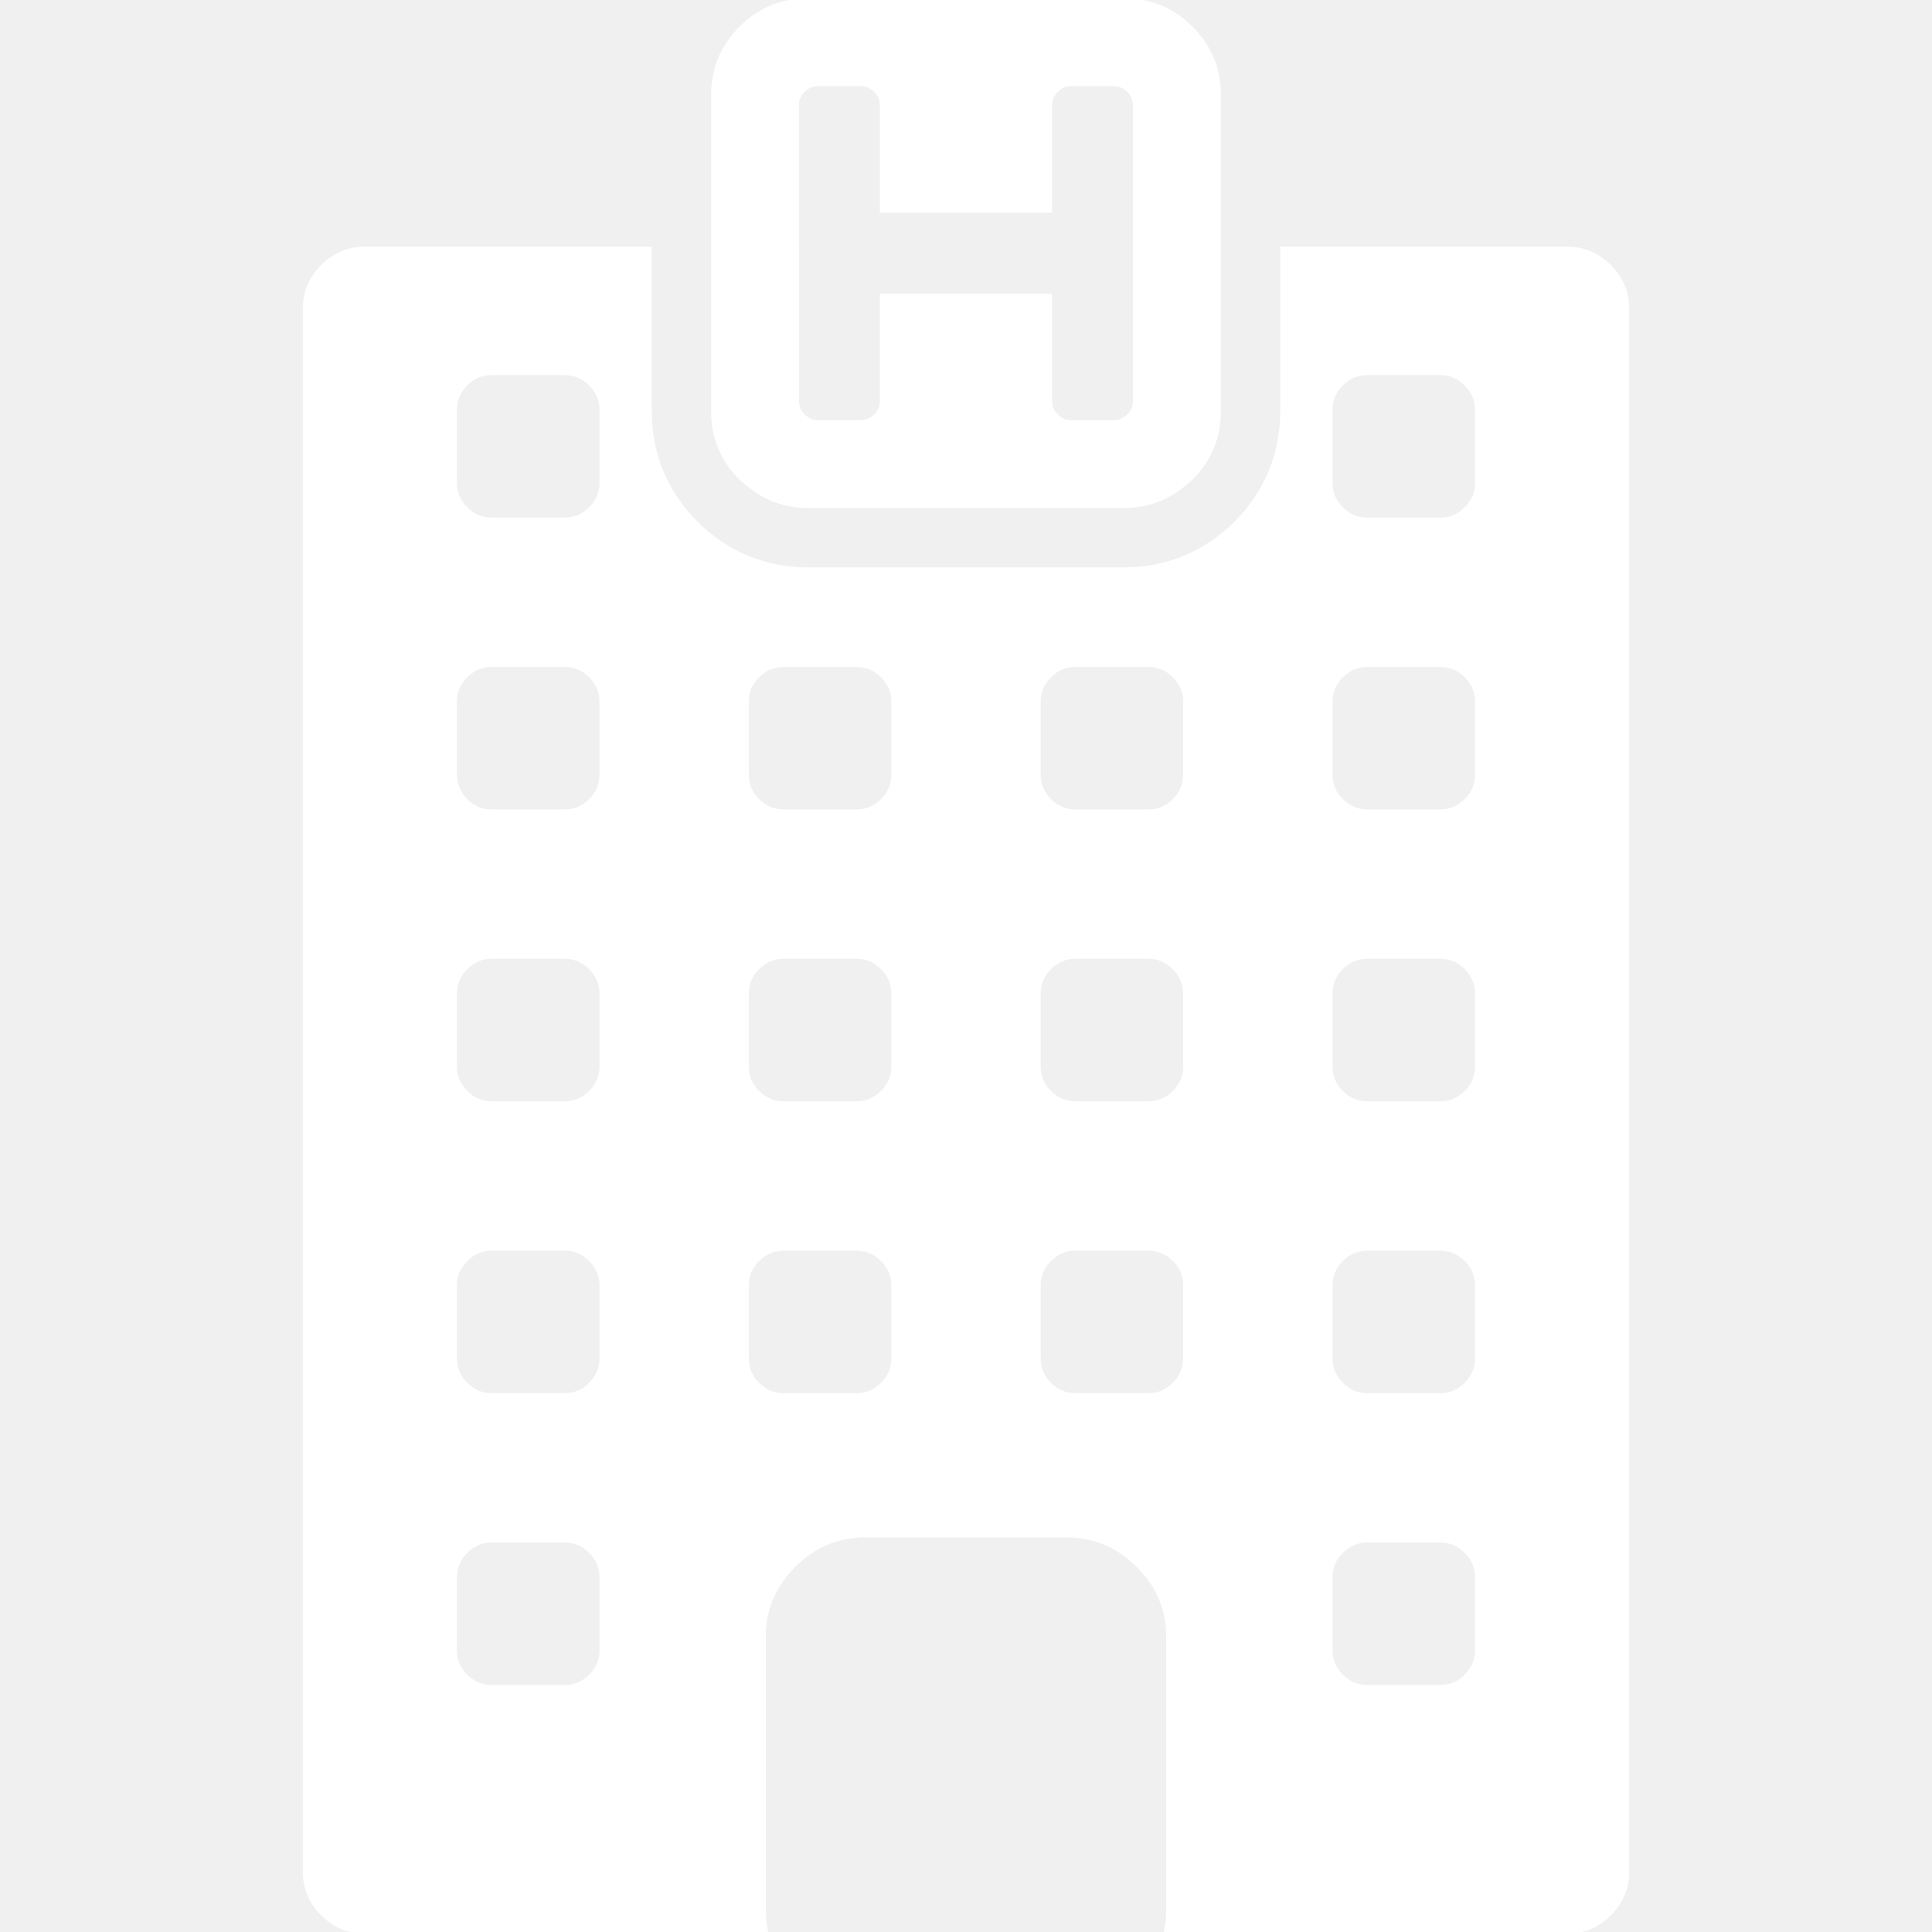
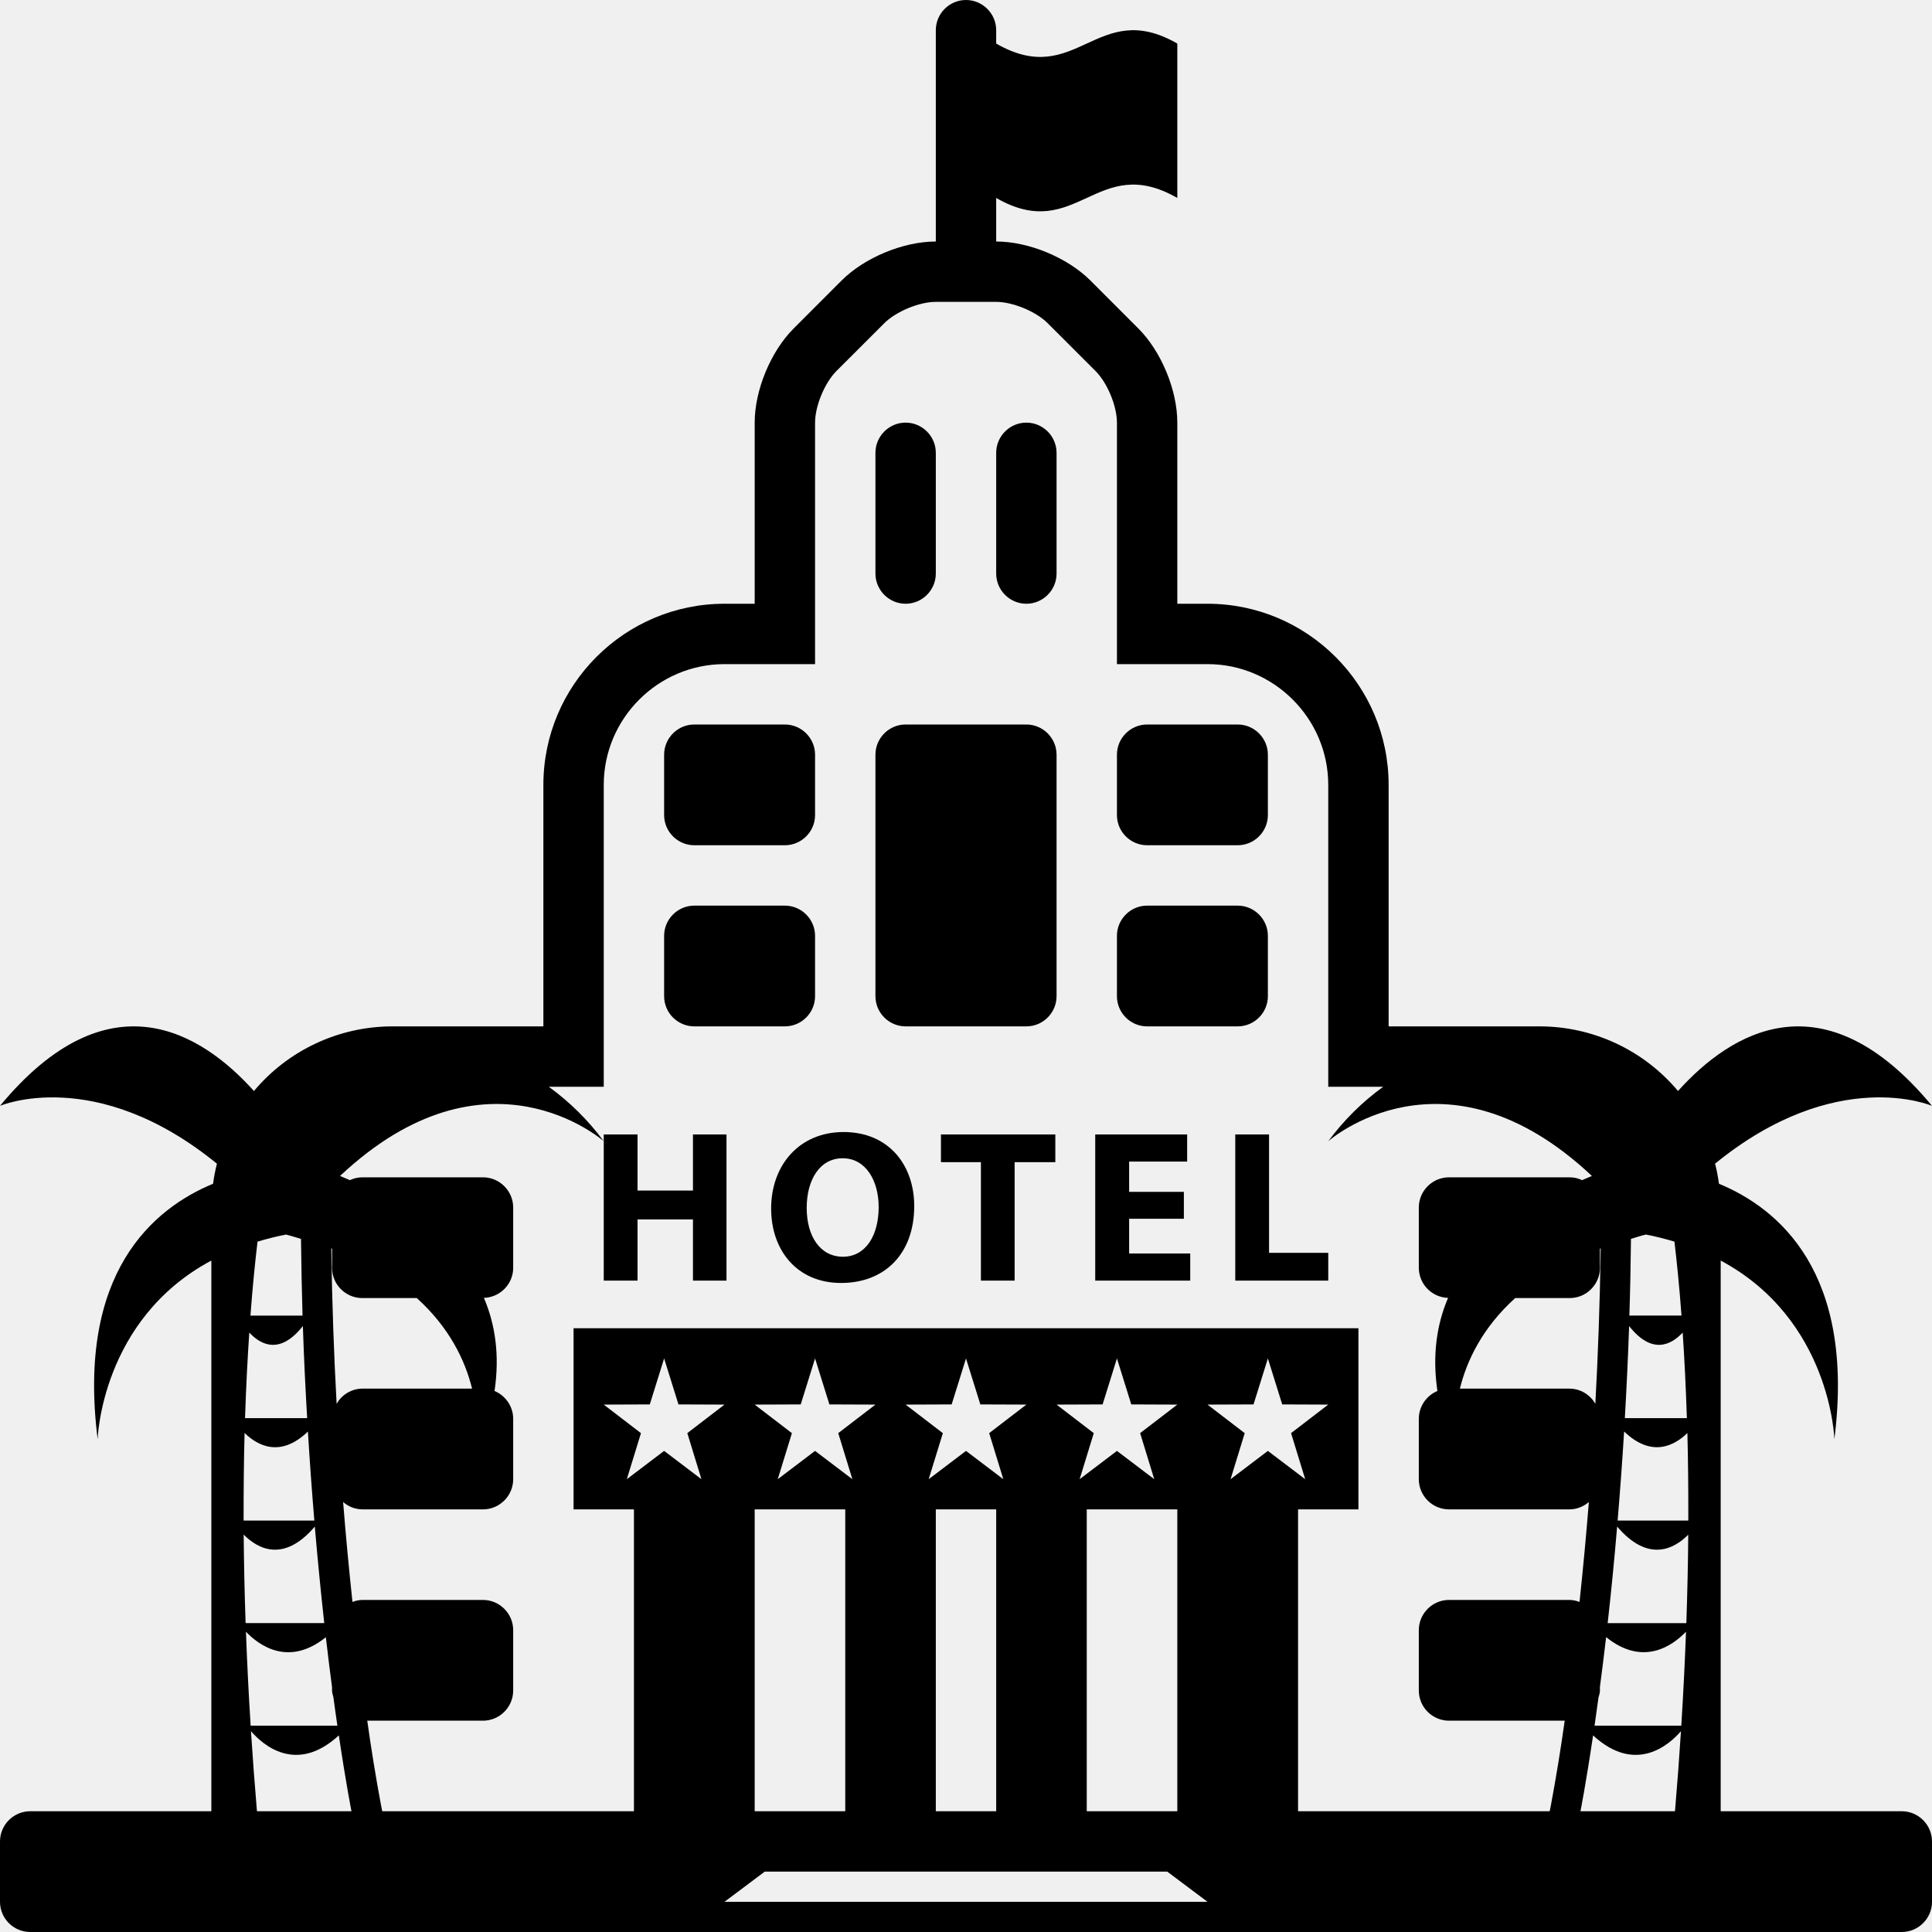
- <svg xmlns="http://www.w3.org/2000/svg" fill="#fff" version="1.1" id="Capa_1" width="64px" height="64px" viewBox="0 0 564.76 564.76" xml:space="preserve" stroke="#fff">
+ <svg xmlns="http://www.w3.org/2000/svg" width="100px" height="100px" viewBox="0 0 64 64" aria-hidden="true" role="img" class="iconify iconify--emojione-monotone" preserveAspectRatio="xMidYMid meet" fill="#000000">
  <g id="SVGRepo_bgCarrier" stroke-width="0" />
  <g id="SVGRepo_tracerCarrier" stroke-linecap="round" stroke-linejoin="round" />
  <g id="SVGRepo_iconCarrier">
-     <g>
-       <g>
-         <path d="M458.149,72.602h-83.415v35.153v12.497c0,12.485-4.676,23.751-13.52,32.589c-8.844,8.843-20.116,13.519-32.589,13.519 h-92.498c-12.472,0-23.739-4.676-32.583-13.513c-8.85-8.844-13.525-20.11-13.525-32.595v-12.497V72.602h-83.416 c-4.761,0-8.886,1.738-12.362,5.214c-3.477,3.488-5.221,7.607-5.221,12.356v457.011c0,4.754,1.738,8.879,5.221,12.355 c3.476,3.477,7.595,5.221,12.362,5.221h117.437c-0.428-2.02-0.691-4.1-0.691-6.285V529.6v-51.162 c0-7.98,2.907-14.896,8.758-20.754c5.838-5.82,12.754-8.752,20.753-8.752h59.027c7.986,0,14.902,2.939,20.753,8.752 c5.838,5.857,8.764,12.773,8.764,20.754V529.6v28.875c0,2.186-0.257,4.266-0.691,6.285h117.442c4.756,0,8.881-1.744,12.362-5.221 c3.477-3.482,5.221-7.602,5.221-12.355V90.172c0-4.755-1.744-8.874-5.221-12.356C467.029,74.34,462.911,72.602,458.149,72.602z M428.511,404.58c-2.112,2.113-4.608,3.164-7.497,3.164h-21.328c-2.889,0-5.393-1.051-7.504-3.164 c-2.111-2.111-3.164-4.607-3.164-7.496v-21.328c0-2.883,1.053-5.385,3.164-7.496c2.111-2.105,4.608-3.172,7.504-3.172h21.328 c2.889,0,5.385,1.066,7.497,3.172c2.111,2.117,3.17,4.613,3.17,7.496v21.328C431.681,399.973,430.622,402.477,428.511,404.58z M431.681,461.068v21.328c0,2.895-1.059,5.398-3.17,7.498c-2.112,2.117-4.608,3.164-7.497,3.164h-21.328 c-2.889,0-5.393-1.047-7.504-3.164c-2.111-2.105-3.164-4.604-3.164-7.498v-21.328c0-2.883,1.053-5.385,3.164-7.496 c2.111-2.105,4.608-3.164,7.504-3.164h21.328c2.889,0,5.385,1.059,7.497,3.164C430.622,455.689,431.681,458.186,431.681,461.068z M428.511,319.262c-2.112,2.117-4.608,3.17-7.497,3.17h-21.328c-2.889,0-5.393-1.053-7.504-3.17 c-2.111-2.105-3.164-4.602-3.164-7.496v-21.322c0-2.889,1.053-5.393,3.164-7.498c2.111-2.111,4.608-3.169,7.504-3.169h21.328 c2.889,0,5.385,1.059,7.497,3.169c2.111,2.111,3.17,4.609,3.17,7.498v21.322C431.681,314.66,430.622,317.162,428.511,319.262z M428.511,233.949c-2.112,2.118-4.608,3.17-7.497,3.17h-21.328c-2.889,0-5.393-1.053-7.504-3.17 c-2.111-2.105-3.164-4.602-3.164-7.497v-21.328c0-2.882,1.053-5.386,3.164-7.497c2.111-2.105,4.608-3.164,7.504-3.164h21.328 c2.889,0,5.385,1.059,7.497,3.164c2.111,2.118,3.17,4.615,3.17,7.497v21.328C431.681,229.347,430.622,231.85,428.511,233.949z M428.511,148.636c-2.112,2.118-4.608,3.164-7.497,3.164h-21.328c-2.889,0-5.393-1.046-7.504-3.164 c-2.111-2.105-3.164-4.602-3.164-7.497v-21.329c0-2.882,1.053-5.385,3.164-7.497c2.111-2.105,4.608-3.164,7.504-3.164h21.328 c2.889,0,5.385,1.059,7.497,3.164c2.111,2.117,3.17,4.614,3.17,7.497v21.329C431.681,144.034,430.622,146.537,428.511,148.636z M303.705,205.124c0-2.882,1.053-5.386,3.164-7.497c2.111-2.105,4.608-3.164,7.497-3.164h21.328c2.883,0,5.38,1.059,7.497,3.164 c2.111,2.118,3.164,4.615,3.164,7.497v21.328c0,2.895-1.053,5.398-3.164,7.497c-2.117,2.118-4.614,3.17-7.497,3.17h-21.328 c-2.889,0-5.386-1.053-7.497-3.17c-2.111-2.105-3.164-4.602-3.164-7.497V205.124z M303.705,290.443 c0-2.889,1.053-5.393,3.164-7.498c2.111-2.111,4.608-3.169,7.497-3.169h21.328c2.883,0,5.38,1.059,7.497,3.169 c2.111,2.111,3.164,4.609,3.164,7.498v21.322c0,2.895-1.053,5.396-3.164,7.496c-2.117,2.117-4.614,3.17-7.497,3.17h-21.328 c-2.889,0-5.386-1.053-7.497-3.17c-2.111-2.105-3.164-4.602-3.164-7.496V290.443z M172.572,404.58 c-2.117,2.113-4.614,3.164-7.503,3.164h-21.328c-2.889,0-5.392-1.051-7.497-3.164c-2.118-2.111-3.17-4.607-3.17-7.496v-21.328 c0-2.883,1.053-5.385,3.17-7.496c2.105-2.105,4.608-3.172,7.497-3.172h21.328c2.889,0,5.386,1.066,7.503,3.172 c2.105,2.117,3.164,4.613,3.164,7.496v21.328C175.736,399.973,174.677,402.477,172.572,404.58z M175.736,461.068v21.328 c0,2.895-1.059,5.398-3.164,7.498c-2.117,2.117-4.614,3.164-7.503,3.164h-21.328c-2.889,0-5.392-1.047-7.497-3.164 c-2.118-2.105-3.17-4.604-3.17-7.498v-21.328c0-2.883,1.053-5.385,3.17-7.496c2.105-2.105,4.608-3.164,7.497-3.164h21.328 c2.889,0,5.386,1.059,7.503,3.164C174.677,455.689,175.736,458.186,175.736,461.068z M172.572,319.262 c-2.117,2.117-4.614,3.17-7.503,3.17h-21.328c-2.889,0-5.392-1.053-7.497-3.17c-2.118-2.105-3.17-4.602-3.17-7.496v-21.322 c0-2.889,1.053-5.393,3.17-7.498c2.105-2.111,4.608-3.169,7.497-3.169h21.328c2.889,0,5.386,1.059,7.503,3.169 c2.105,2.111,3.164,4.609,3.164,7.498v21.322C175.736,314.66,174.677,317.162,172.572,319.262z M172.572,233.949 c-2.117,2.118-4.614,3.17-7.503,3.17h-21.328c-2.889,0-5.392-1.053-7.497-3.17c-2.118-2.105-3.17-4.602-3.17-7.497v-21.328 c0-2.882,1.053-5.386,3.17-7.497c2.105-2.105,4.608-3.164,7.497-3.164h21.328c2.889,0,5.386,1.059,7.503,3.164 c2.105,2.118,3.164,4.615,3.164,7.497v21.328C175.736,229.347,174.677,231.85,172.572,233.949z M172.572,148.636 c-2.117,2.118-4.614,3.164-7.503,3.164h-21.328c-2.889,0-5.392-1.046-7.497-3.164c-2.118-2.105-3.17-4.602-3.17-7.497v-21.329 c0-2.882,1.053-5.385,3.17-7.497c2.105-2.105,4.608-3.164,7.497-3.164h21.328c2.889,0,5.386,1.059,7.503,3.164 c2.105,2.117,3.164,4.614,3.164,7.497v21.329C175.736,144.034,174.677,146.537,172.572,148.636z M261.049,397.084 c0,2.889-1.059,5.393-3.164,7.496c-2.118,2.111-4.615,3.164-7.503,3.164h-21.329c-2.889,0-5.385-1.053-7.497-3.164 c-2.112-2.111-3.164-4.607-3.164-7.496v-21.328c0-2.883,1.052-5.385,3.164-7.498c2.111-2.104,4.608-3.17,7.497-3.17h21.329 c2.882,0,5.385,1.066,7.503,3.17c2.105,2.119,3.164,4.615,3.164,7.498V397.084z M261.049,311.766c0,2.895-1.059,5.396-3.164,7.496 c-2.118,2.117-4.615,3.17-7.503,3.17h-21.329c-2.889,0-5.385-1.053-7.497-3.17c-2.112-2.105-3.164-4.602-3.164-7.496v-21.322 c0-2.889,1.052-5.393,3.164-7.498c2.111-2.111,4.608-3.169,7.497-3.169h21.329c2.882,0,5.385,1.059,7.503,3.169 c2.105,2.111,3.164,4.609,3.164,7.498V311.766z M261.049,226.452c0,2.895-1.059,5.398-3.164,7.497 c-2.118,2.118-4.615,3.17-7.503,3.17h-21.329c-2.889,0-5.385-1.053-7.497-3.17c-2.112-2.105-3.164-4.602-3.164-7.497v-21.328 c0-2.882,1.052-5.386,3.164-7.497c2.111-2.105,4.608-3.164,7.497-3.164h21.329c2.882,0,5.385,1.059,7.503,3.164 c2.105,2.118,3.164,4.615,3.164,7.497V226.452z M335.7,407.744h-21.328c-2.889,0-5.386-1.051-7.497-3.164 c-2.111-2.111-3.164-4.607-3.164-7.496v-21.328c0-2.883,1.053-5.385,3.164-7.496c2.111-2.105,4.608-3.172,7.497-3.172H335.7 c2.883,0,5.38,1.066,7.497,3.172c2.111,2.117,3.164,4.613,3.164,7.496v21.328c0,2.889-1.053,5.393-3.164,7.496 C341.08,406.691,338.583,407.744,335.7,407.744z" />
-         <path d="M218.417,141.439c5.043,4.29,10.912,6.561,17.711,6.561h22.295h47.919h22.289c6.793,0,12.662-2.271,17.711-6.561 c0.631-0.533,1.292-0.979,1.897-1.579c5.429-5.428,8.146-11.964,8.146-19.608v-12.497V72.602V27.754 c0-7.644-2.711-14.18-8.146-19.608C342.812,2.717,336.275,0,328.632,0h-92.504c-7.644,0-14.18,2.717-19.608,8.146 c-5.428,5.428-8.146,11.964-8.146,19.608v44.847v35.153v12.497c0,7.644,2.711,14.18,8.146,19.608 C217.125,140.46,217.792,140.901,218.417,141.439z M233.043,72.602V30.833c0-1.665,0.612-3.115,1.83-4.333s2.668-1.83,4.333-1.83 h12.332c1.671,0,3.115,0.612,4.333,1.83c1.218,1.224,1.83,2.668,1.83,4.333v30.833h49.333V30.833c0-1.665,0.612-3.115,1.83-4.333 s2.668-1.83,4.333-1.83h12.332c1.671,0,3.115,0.612,4.333,1.83c1.218,1.224,1.829,2.668,1.829,4.333v41.769v35.153v1.396v8.017 c0,1.671-0.611,3.115-1.829,4.333c-1.225,1.224-2.669,1.83-4.333,1.83h-12.332c-1.671,0-3.115-0.606-4.333-1.83 c-1.224-1.218-1.83-2.662-1.83-4.333v-5v-4.413v-21.42h-49.321v21.42v4.413v5c0,1.671-0.612,3.115-1.83,4.333 c-1.224,1.224-2.668,1.83-4.333,1.83h-12.332c-1.671,0-3.115-0.606-4.333-1.83c-1.224-1.218-1.83-2.662-1.83-4.333v-8.017v-1.396 V72.602H233.043z" />
-       </g>
-     </g>
+     <path d="M63 60h-6V41.758c3.656 1.955 3.766 5.918 3.766 5.918c.697-5.52-1.842-7.643-3.823-8.463a5.888 5.888 0 0 0-.128-.666C60.835 35.27 64 36.633 64 36.633c-3.598-4.347-6.668-2.432-8.414-.492A5.983 5.983 0 0 0 51 34h-5v-8c0-3.308-2.691-6-6-6h-1v-6c0-1.077-.531-2.36-1.293-3.121l-1.586-1.587C35.36 8.532 34.076 8 33 8V6.558c2.666 1.533 3.332-1.534 6 0V1.443c-2.668-1.533-3.334 1.534-6 0V1c0-.55-.451-1-1-1c-.551 0-1 .45-1 1v7c-1.076 0-2.36.532-3.121 1.292l-1.586 1.587C25.531 11.64 25 12.923 25 14v6h-1c-3.309 0-6 2.692-6 6v8h-5a5.99 5.99 0 0 0-4.588 2.141c-1.744-1.94-4.815-3.856-8.412.492c0 0 3.164-1.363 7.186 1.916a5.811 5.811 0 0 0-.128.664c-1.981.82-4.521 2.943-3.823 8.463c0 0 .109-3.965 3.766-5.918V60H1c-.551 0-1 .451-1 1v2c0 .551.449 1 1 1h62c.549 0 1-.449 1-1v-2c0-.549-.451-1-1-1m-8.972-18.961c.167-.047.316-.102.493-.143c.336.063.646.145.947.234c.075.635.159 1.443.234 2.449h-1.727c.027-.821.044-1.673.053-2.54m-.061 2.889c.757.959 1.393.625 1.774.215c.057.836.104 1.781.139 2.834h-2.055c.056-.979.105-1.989.142-3.049M53 41.365a.13.13 0 0 0 .025-.01c-.025 1.818-.09 3.537-.177 5.15A.988.988 0 0 0 52 46h-3.639c.23-.936.75-2.023 1.832-3H52c.549 0 1-.449 1-1v-.635m-42 .002V42c0 .551.449 1 1 1h1.807c1.081.977 1.601 2.064 1.831 3H12a.989.989 0 0 0-.849.504c-.088-1.611-.151-3.33-.177-5.148l.026.011m-2.469-.236c.3-.09.61-.172.945-.234c.178.043.327.096.495.143c.01.867.026 1.719.051 2.541H8.296c.076-1.007.159-1.815.235-2.45m-.273 3.012c.383.41 1.019.744 1.775-.217c.035 1.061.084 2.07.142 3.051H8.117c.035-1.053.084-1.998.141-2.834m-.156 3.326c.434.424 1.187.828 2.098-.047c.063 1.037.135 2.018.213 2.949H8.07c-.002-1.035.008-2.008.032-2.902m-.03 3.367c.462.467 1.322.947 2.356-.266c.1 1.158.206 2.227.313 3.197H8.136a115.904 115.904 0 0 1-.064-2.931m.075 3.217c.43.451 1.414 1.174 2.647.182c.068.596.138 1.139.205 1.652V56c0 .078.027.148.045.223c.046.336.088.648.132.941H8.303a118.62 118.62 0 0 1-.156-3.111M8.512 60c-.078-.914-.143-1.795-.198-2.652c.382.443 1.497 1.441 2.91.139c.24 1.613.419 2.513.419 2.513H8.512M22 48.063L20.764 49l.469-1.525L20 46.529l1.525-.006L22 45l.475 1.523l1.525.006l-1.232.945l.468 1.526L22 48.063M24 63l1.333-1h13.334L40 63H24m4.236-14L27 48.063L25.764 49l.469-1.525L25 46.529l1.525-.006L27 45l.475 1.523l1.525.006l-1.232.945l.468 1.526M28 50v10h-3V50h3m5.236-1L32 48.063L30.764 49l.469-1.525L30 46.529l1.525-.006L32 45l.475 1.523l1.525.006l-1.232.945l.468 1.526M33 50v10h-2V50h2m5.236-1L37 48.063L35.764 49l.469-1.525L35 46.529l1.525-.006L37 45l.475 1.523l1.525.006l-1.232.945l.468 1.526M39 50v10h-3V50h3m1.764-1l.469-1.525L40 46.529l1.525-.006L42 45l.475 1.523l1.525.006l-1.232.945l.468 1.526L42 48.063L40.764 49M52 53h-4c-.551 0-1 .451-1 1v2c0 .551.449 1 1 1h3.833a62.876 62.876 0 0 1-.458 2.805l-.04.195H43V50h2v-6H19v6h2v10h-8.338l-.039-.195A61.86 61.86 0 0 1 12.166 57H16c.549 0 1-.449 1-1v-2c0-.549-.451-1-1-1h-4a.945.945 0 0 0-.324.066a122.284 122.284 0 0 1-.31-3.311A.98.98 0 0 0 12 50h4c.549 0 1-.449 1-1v-2c0-.414-.258-.771-.618-.922c.177-1.191.021-2.213-.352-3.084c.534-.017.97-.455.97-.994v-2c0-.549-.451-1-1-1h-4a.959.959 0 0 0-.409.094c-.11-.047-.222-.096-.327-.139c4.877-4.582 8.736-1.15 8.736-1.15A8.378 8.378 0 0 0 18.179 36H20V26c0-2.2 1.799-4 4-4h3v-8c0-.55.318-1.318.707-1.708l1.586-1.585C29.682 10.318 30.449 10 31 10h2c.549 0 1.318.318 1.707.708l1.586 1.585c.389.389.707 1.157.707 1.707v8h3c2.199 0 4 1.8 4 4v10h1.82A8.353 8.353 0 0 0 44 37.805s3.858-3.432 8.734 1.15c-.105.043-.217.092-.326.139A.95.95 0 0 0 52 39h-4c-.551 0-1 .451-1 1v2a1 1 0 0 0 .969.994c-.373.871-.528 1.893-.353 3.084c-.36.151-.616.508-.616.922v2c0 .551.449 1 1 1h4a.985.985 0 0 0 .633-.244a127.106 127.106 0 0 1-.309 3.311A.933.933 0 0 0 52 53m3.486 7h-3.131s.179-.9.418-2.512c1.414 1.301 2.528.303 2.911-.141c-.055.858-.12 1.739-.198 2.653m.209-2.836h-2.873l.129-.926c.021-.078.049-.154.049-.238v-.123c.067-.51.136-1.051.205-1.645c1.232.994 2.216.271 2.646-.18c-.037.993-.087 2.026-.156 3.112m.167-3.396h-2.606c.109-.971.216-2.039.314-3.199c1.033 1.213 1.894.736 2.355.27c-.006.923-.028 1.899-.063 2.929m-2.276-3.397c.078-.932.151-1.912.215-2.951c.909.875 1.663.473 2.096.051c.023.893.033 1.865.03 2.9h-2.341" fill="#000000" />
+     <path d="M21.119 42.422v-2.027h1.836v2.027h1.111V37.58h-1.111v1.859h-1.836V37.58H20v4.842z" fill="#000000" />
+     <path d="M27.943 37.5c-1.455 0-2.398 1.086-2.398 2.535c0 1.381.855 2.465 2.318 2.465c1.44 0 2.422-.963 2.422-2.549c0-1.338-.828-2.451-2.342-2.451m-.021 4.131c-.746 0-1.199-.668-1.199-1.617c0-.939.438-1.645 1.191-1.645c.771 0 1.193.748 1.193 1.617c0 .942-.431 1.645-1.185 1.645" fill="#000000" />
+     <path d="M31.17 38.498h1.324v3.924h1.117v-3.924h1.348v-.918H31.17z" fill="#000000" />
+     <path d="M37.404 40.373h1.813v-.891h-1.813v-1.003h1.922v-.899h-3.045v4.842h3.147v-.899h-2.024z" fill="#000000" />
+     <path d="M42.039 37.58H40.92v4.842H44v-.92h-1.961z" fill="#000000" />
+     <path d="M34 24h-4c-.551 0-1 .45-1 1v8c0 .551.449 1 1 1h4c.549 0 1-.449 1-1v-8c0-.55-.451-1-1-1" fill="#000000" />
+     <path d="M30 20c.549 0 1-.45 1-1v-4c0-.55-.451-1-1-1c-.551 0-1 .45-1 1v4c0 .55.449 1 1 1" fill="#000000" />
+     <path d="M34 14c-.551 0-1 .45-1 1v4c0 .55.449 1 1 1c.549 0 1-.45 1-1v-4c0-.55-.451-1-1-1" fill="#000000" />
+     <path d="M23 28h3c.549 0 1-.449 1-1v-2c0-.55-.451-1-1-1h-3c-.551 0-1 .45-1 1v2c0 .55.449 1 1 1" fill="#000000" />
+     <path d="M27 33v-2c0-.549-.451-1-1-1h-3c-.551 0-1 .451-1 1v2c0 .551.449 1 1 1h3c.549 0 1-.449 1-1" fill="#000000" />
+     <path d="M38 28h3c.549 0 1-.449 1-1v-2c0-.55-.451-1-1-1h-3c-.551 0-1 .45-1 1v2c0 .55.449 1 1 1" fill="#000000" />
+     <path d="M38 34h3c.549 0 1-.449 1-1v-2c0-.549-.451-1-1-1h-3c-.551 0-1 .451-1 1v2c0 .551.449 1 1 1" fill="#000000" />
  </g>
</svg>
